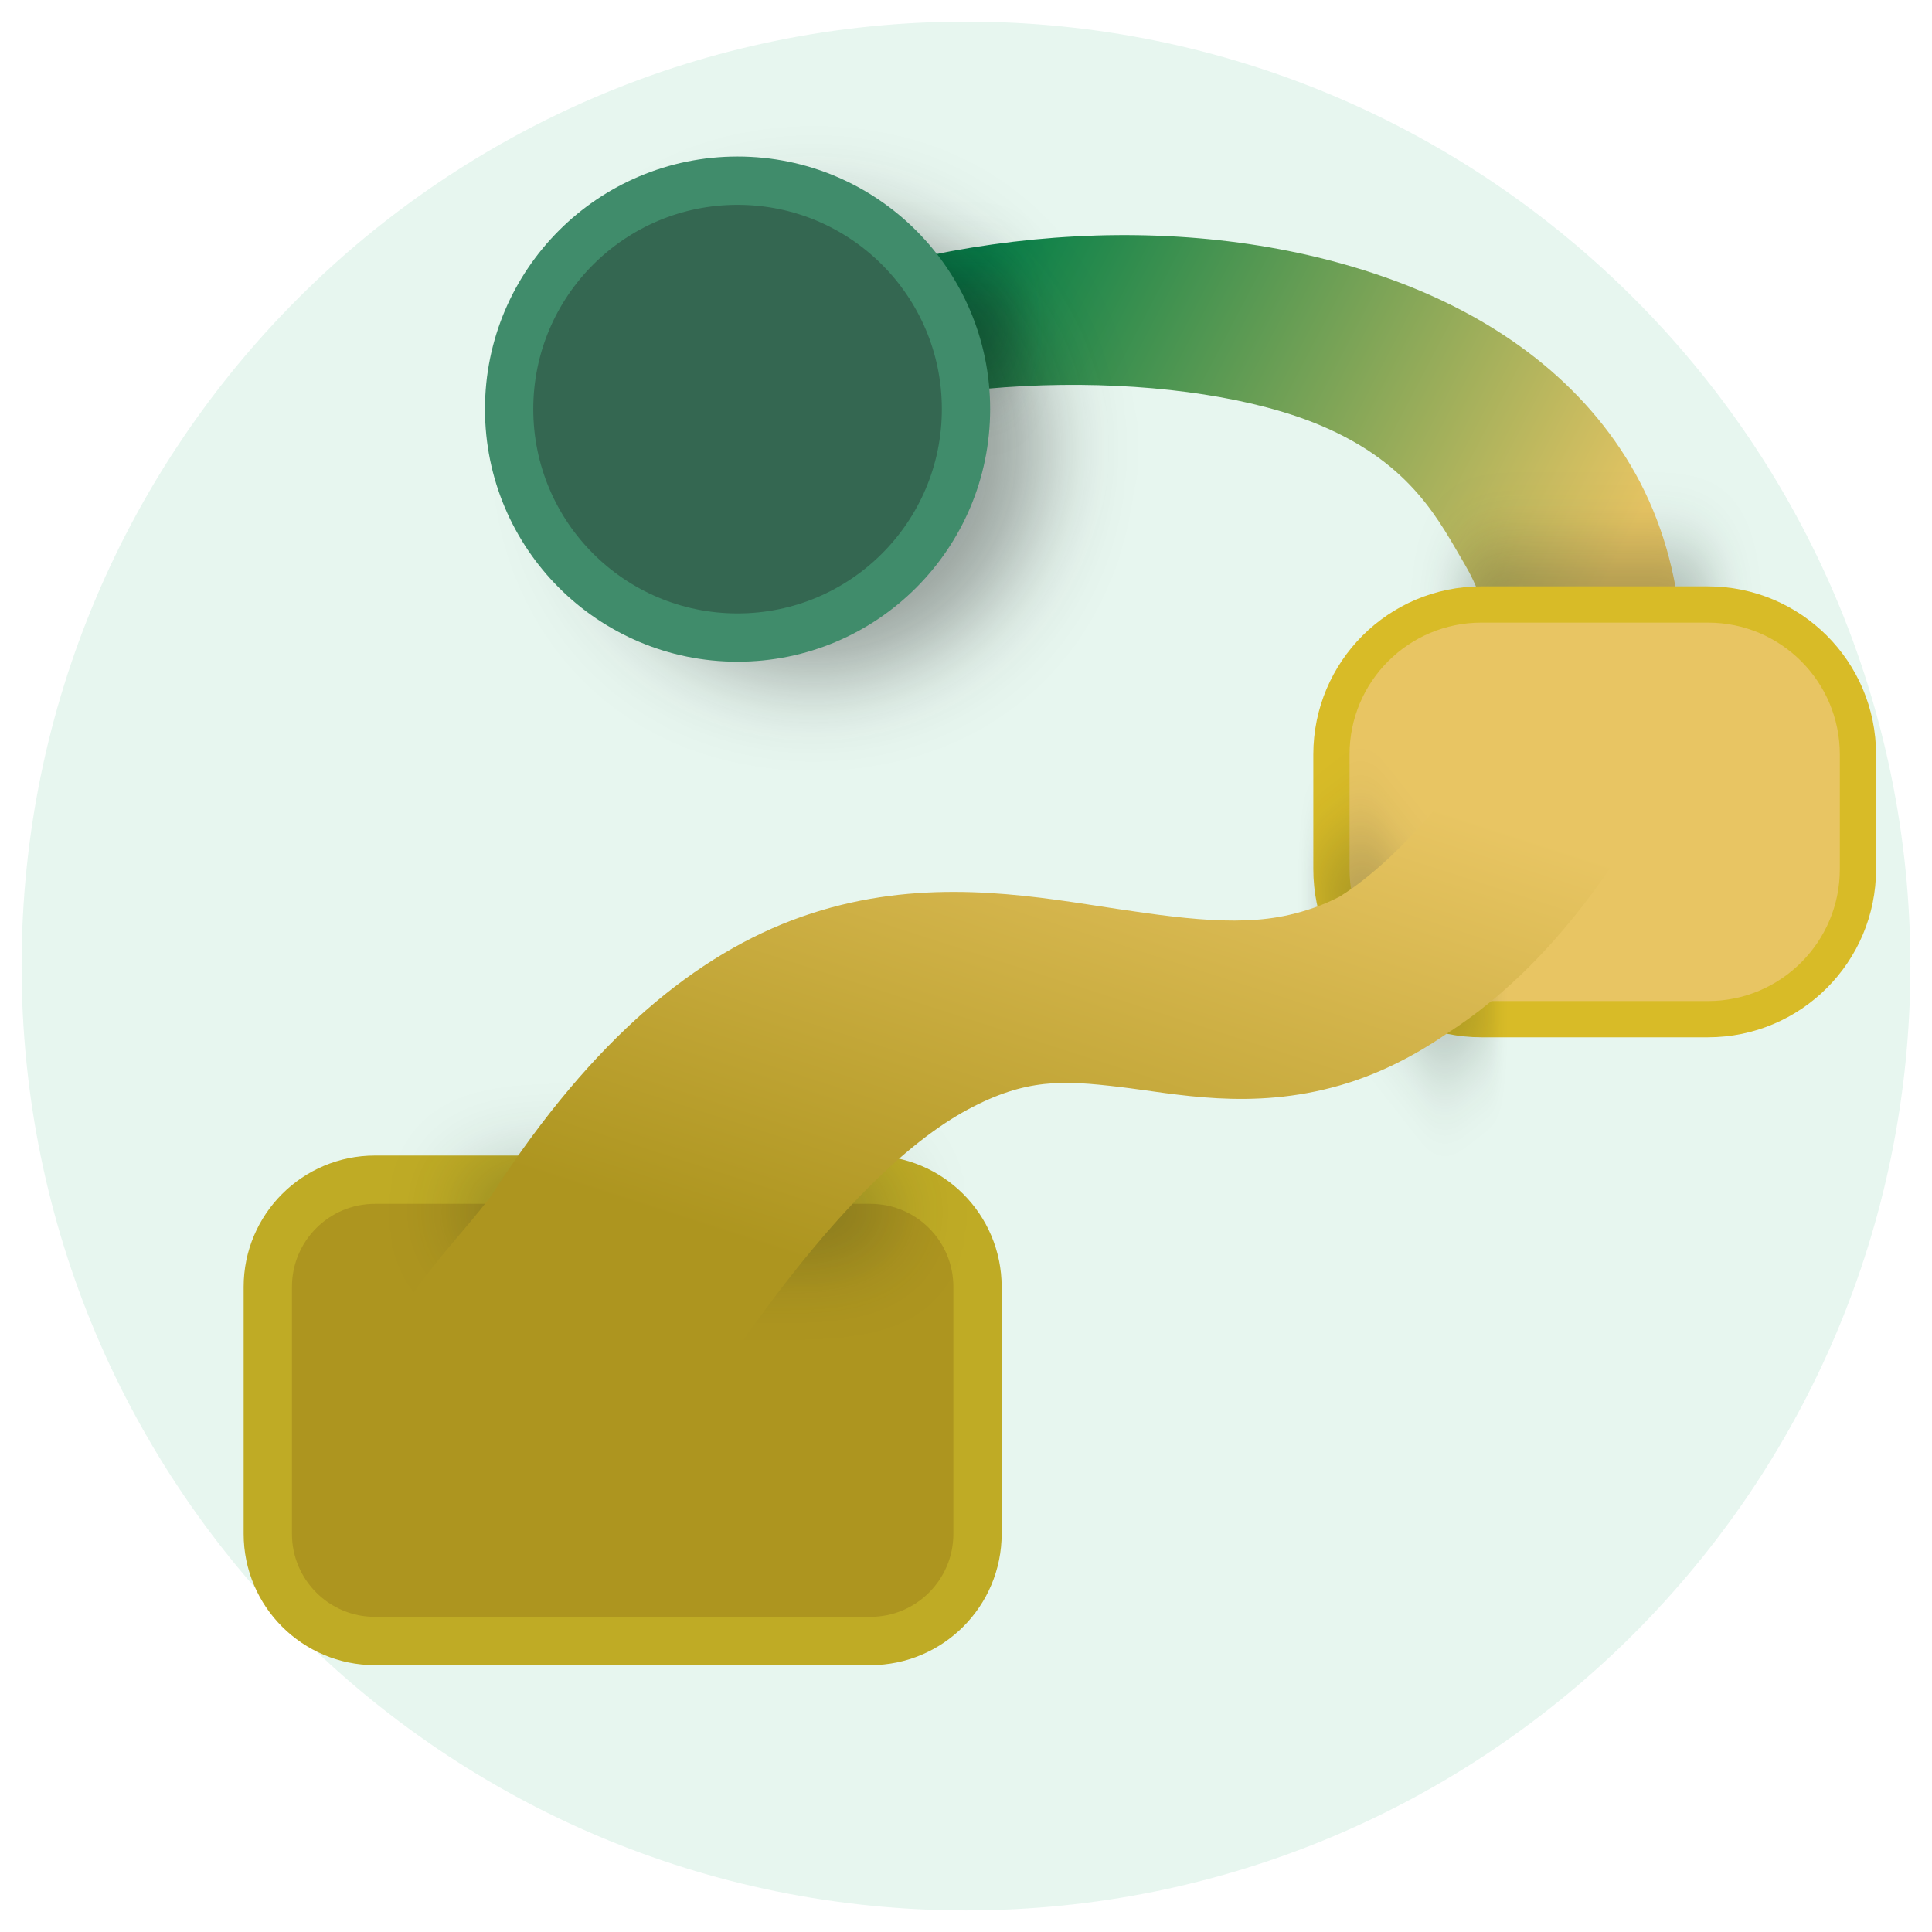
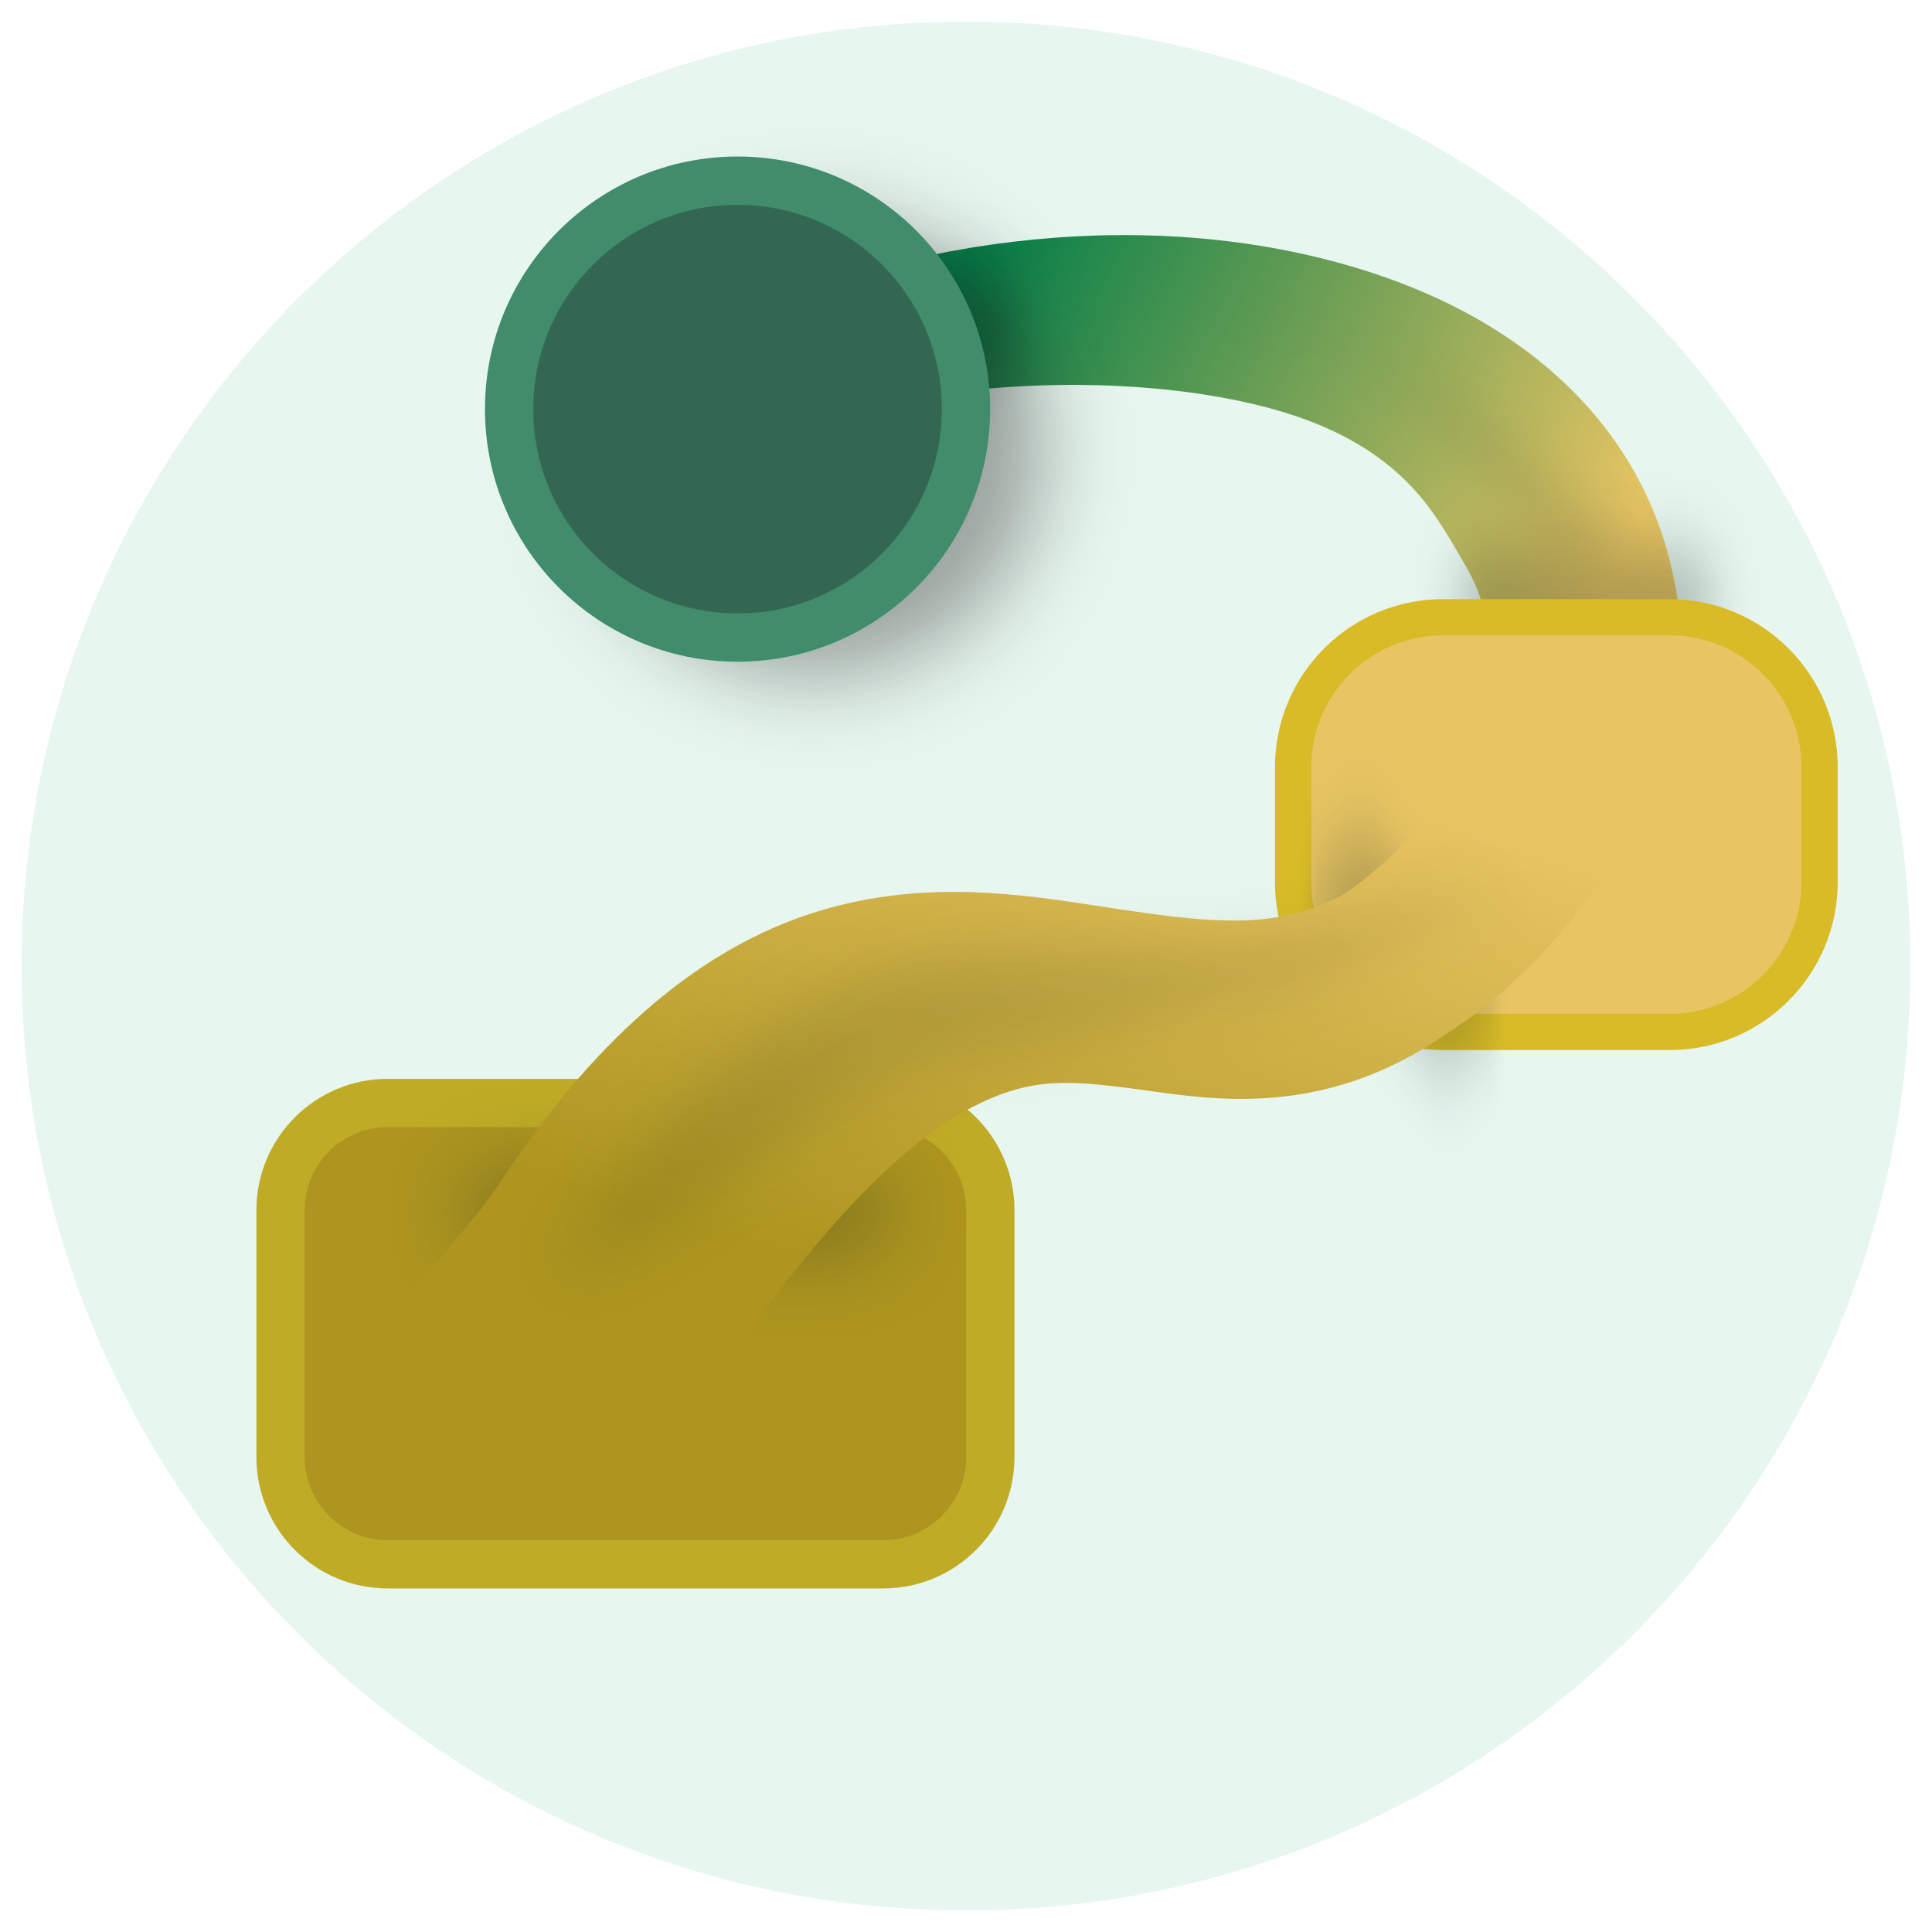
<svg xmlns="http://www.w3.org/2000/svg" xmlns:xlink="http://www.w3.org/1999/xlink" width="80mm" height="80mm" viewBox="0 0 80 80" version="1.1" id="svg1">
  <defs id="defs1">
    <linearGradient id="linearGradient13">
      <stop style="stop-color:#e8c563;stop-opacity:1" offset="0" id="stop13" />
      <stop style="stop-color:#037f49;stop-opacity:1;" offset="1" id="stop14" />
    </linearGradient>
    <linearGradient id="linearGradient6">
      <stop style="stop-color:#ad951f;stop-opacity:1" offset="0" id="stop6" />
      <stop style="stop-color:#e8c563;stop-opacity:1" offset="1" id="stop7" />
    </linearGradient>
    <linearGradient xlink:href="#linearGradient6" id="linearGradient5" x1="95.196" y1="78.966" x2="102.682" y2="55.773" gradientUnits="userSpaceOnUse" gradientTransform="translate(-2.484662)" />
    <filter style="color-interpolation-filters:sRGB" id="filter7" x="-0.206" y="-0.897" width="1.411" height="2.794">
      <feGaussianBlur stdDeviation="1.247" id="feGaussianBlur7" />
    </filter>
    <filter style="color-interpolation-filters:sRGB" id="filter7-7" x="-0.328" y="-0.882" width="1.655" height="2.763">
      <feGaussianBlur stdDeviation="1.247" id="feGaussianBlur7-9" />
    </filter>
    <filter style="color-interpolation-filters:sRGB" id="filter7-3" x="-0.206" y="-0.897" width="1.411" height="2.794">
      <feGaussianBlur stdDeviation="1.247" id="feGaussianBlur7-6" />
    </filter>
    <linearGradient xlink:href="#linearGradient13" id="linearGradient12" x1="99.481" y1="45.69" x2="75.034" y2="32.895" gradientUnits="userSpaceOnUse" />
    <filter style="color-interpolation-filters:sRGB" id="filter7-3-9" x="-0.254" y="-1.109" width="1.508" height="3.217">
      <feGaussianBlur stdDeviation="1.541" id="feGaussianBlur7-6-4" />
    </filter>
    <filter style="color-interpolation-filters:sRGB" id="filter14" x="-0.231" y="-0.231" width="1.462" height="1.462">
      <feGaussianBlur stdDeviation="1.709" id="feGaussianBlur14" />
    </filter>
+     <filter style="color-interpolation-filters:sRGB" id="filter5" x="-0.074" y="-0.18" width="1.147" height="1.361">
+       <feGaussianBlur stdDeviation="1.116" id="feGaussianBlur5" />
+     </filter>
+     <filter style="color-interpolation-filters:sRGB" id="filter6" x="-0.123" y="-0.223" width="1.247" height="1.446">
+       <feGaussianBlur stdDeviation="0.911" id="feGaussianBlur6" />
+     </filter>
  </defs>
  <g id="layer1" transform="translate(-9.681268,-8.232135)">
    <g id="g13" transform="matrix(1.064863,0,0,1.064863,-30.21978,-15.39084)">
      <circle style="fill:#8fd6b7;fill-opacity:0.43;stroke:none;stroke-width:2.998;stroke-linecap:round;stroke-linejoin:round;opacity:0.5" id="path3" cx="75.034" cy="59.748" r="36.723" />
      <path style="baseline-shift:baseline;display:inline;overflow:visible;opacity:1;vector-effect:none;fill:url(#linearGradient12);stroke-linecap:round;stroke-linejoin:round;enable-background:accumulate;stop-color:#000000;stop-opacity:1;fill-opacity:1" d="m 79.289,31.377 c -4.3,0.227 -8.658,1.221 -12.674,2.914 -1.911,0.806 -2.807,3.008 -2.002,4.92 0.806,1.911 1.205,0.764 3.117,-0.042 6.271,-2.644 16.043,-2.591 21.131,-0.425 3.53,1.503 4.58,3.717 5.563,5.377 0.983,1.659 1.393,3.754 0.492,7.074 -0.543,2.003 0.64,4.067 2.643,4.609 2.003,0.543 4.067,-0.64 4.609,-2.643 1.307,-4.821 0.8,-9.355 -1.281,-12.869 -2.081,-3.514 -5.49,-5.846 -9.273,-7.225 -3.783,-1.378 -8.024,-1.918 -12.324,-1.691 z" id="path7" />
      <rect style="opacity:0.291;fill:#112119;fill-opacity:1;stroke:none;stroke-width:7.513;stroke-linecap:round;stroke-linejoin:round;stroke-dasharray:none;filter:url(#filter7-3)" id="rect7-9" width="14.56" height="3.337" x="59.158" y="66.853" ry="1.668" transform="matrix(0.6919457,0,0,1.16762,53.17619,-34.31681)" />
      <circle style="opacity:0.392;fill:#1c1c1c;stroke:none;stroke-width:1.878;stroke-linecap:round;stroke-linejoin:round;stroke-dasharray:none;filter:url(#filter14)" id="path1-1" cx="69.112" cy="39.623" r="8.883" />
      <rect style="opacity:0.291;mix-blend-mode:normal;fill:#112119;fill-opacity:1;stroke:none;stroke-width:7.513;stroke-linecap:round;stroke-linejoin:round;stroke-dasharray:none;filter:url(#filter7-3-9)" id="rect7-9-4" width="14.56" height="3.337" x="59.158" y="66.853" ry="1.668" transform="matrix(0.4387418,0,0,0.9775601,44.77982,-31.98373)" />
-       <rect style="fill:#e8c563;fill-opacity:1;stroke:#d8bb27;stroke-width:1.409;stroke-linecap:round;stroke-linejoin:round;stroke-dasharray:none" id="rect2-6" width="20.474" height="16.125" x="89.244" y="45.69" ry="5.832" />
+       <rect style="fill:#e8c563;fill-opacity:1;stroke:#d8bb27;stroke-width:1.409;stroke-linecap:round;stroke-linejoin:round;stroke-dasharray:none" id="rect2-6" width="20.474" height="16.125" x="87.753" y="46.187" ry="5.832" />
      <circle style="fill:#346751;stroke:#408c6b;stroke-width:1.878;stroke-linecap:round;stroke-linejoin:round;stroke-dasharray:none" id="path1" cx="66.151" cy="38.093" r="8.883" />
      <rect style="opacity:0.24;fill:#112119;fill-opacity:1;stroke:none;stroke-width:7.513;stroke-linecap:round;stroke-linejoin:round;stroke-dasharray:none;filter:url(#filter7-7)" id="rect7-2" width="9.134" height="3.395" x="91.346" y="59.757" ry="0.955" transform="rotate(51.87517,96.26431,56.33379)" />
-       <rect style="fill:#ad951f;fill-opacity:1;stroke:#bfab25;stroke-width:1.878;stroke-linecap:round;stroke-linejoin:round;stroke-dasharray:none" id="rect2" width="27.598" height="17.938" x="47.884" y="68.057" ry="4.166" />
+       <rect style="fill:#ad951f;fill-opacity:1;stroke:#bfab25;stroke-width:1.878;stroke-linecap:round;stroke-linejoin:round;stroke-dasharray:none" id="rect2" width="27.598" height="17.938" x="48.381" y="65.075" ry="4.166" />
      <rect style="opacity:0.24;fill:#112119;fill-opacity:1;stroke:none;stroke-width:7.513;stroke-linecap:round;stroke-linejoin:round;stroke-dasharray:none;filter:url(#filter7)" id="rect7" width="14.56" height="3.337" x="59.158" y="66.853" ry="1.668" transform="matrix(1.165077,0,0,1.16762,-13.58179,-10.70416)" />
      <path id="path2" style="baseline-shift:baseline;display:inline;overflow:visible;vector-effect:none;fill:url(#linearGradient5);fill-opacity:1;stroke-linecap:round;stroke-linejoin:round;enable-background:accumulate;stop-color:#000000" d="m 97.437,50.375 c -0.025,0.002 -0.051,0.004 -0.076,0.006 -0.079,0.004 -0.157,0.01 -0.235,0.019 -0.069,0.007 -0.137,0.016 -0.205,0.027 -0.029,0.004 -0.059,0.007 -0.088,0.012 -0.049,0.012 -0.097,0.025 -0.146,0.039 -0.065,0.015 -0.129,0.032 -0.193,0.051 -0.075,0.024 -0.15,0.05 -0.223,0.08 -0.065,0.025 -0.13,0.052 -0.193,0.081 -0.068,0.032 -0.135,0.066 -0.201,0.103 -0.065,0.035 -0.128,0.071 -0.19,0.11 -0.06,0.039 -0.118,0.079 -0.176,0.121 -0.063,0.045 -0.124,0.092 -0.184,0.142 -0.054,0.046 -0.106,0.093 -0.156,0.142 -0.055,0.051 -0.108,0.105 -0.16,0.16 -0.049,0.054 -0.096,0.109 -0.141,0.166 -0.031,0.035 -0.061,0.071 -0.091,0.107 -2.141,2.887 -3.835,4.448 -5.215,5.309 -0.67,0.346 -1.32,0.562 -1.967,0.711 -2.135,0.49 -4.673,0.075 -7.834,-0.409 -3.161,-0.483 -6.995,-0.97 -11.107,0.475 -4.112,1.445 -8.121,4.746 -11.983,10.696 -1.017,1.565 -5.079,5.341 -3.514,6.357 3.408,0.539 10.059,3.541 12.325,0.704 4.167,-6.178 7.343,-9.028 9.609,-10.25 2.266,-1.222 3.717,-1.143 5.904,-0.885 2.187,0.258 5.114,0.938 8.58,-0.061 1.384,-0.399 2.765,-1.054 4.161,-2.017 2.252,-1.44 4.435,-3.602 6.459,-6.596 0.002,-0.003 0.005,-0.005 0.007,-0.008 0.021,-0.028 0.042,-0.057 0.063,-0.086 0.011,-0.017 0.022,-0.033 0.034,-0.05 0.045,-0.072 0.088,-0.147 0.128,-0.222 0.03,-0.049 0.059,-0.098 0.086,-0.148 0.051,-0.107 0.097,-0.216 0.137,-0.327 0.026,-0.07 0.05,-0.141 0.071,-0.213 0.033,-0.106 0.062,-0.213 0.084,-0.321 0.009,-0.055 0.016,-0.11 0.022,-0.165 0.016,-0.097 0.027,-0.194 0.034,-0.292 0.002,-0.06 0.002,-0.12 0,-0.18 0.002,-0.092 -4.2e-4,-0.185 -0.006,-0.277 -0.007,-0.065 -0.015,-0.13 -0.026,-0.195 -0.011,-0.086 -0.025,-0.172 -0.042,-0.257 -0.015,-0.064 -0.032,-0.127 -0.051,-0.19 -0.023,-0.086 -0.05,-0.171 -0.08,-0.255 -0.023,-0.06 -0.048,-0.119 -0.074,-0.178 -0.034,-0.081 -0.072,-0.16 -0.113,-0.237 -0.031,-0.058 -0.064,-0.116 -0.099,-0.172 -0.046,-0.075 -0.095,-0.149 -0.146,-0.221 -0.037,-0.051 -0.076,-0.102 -0.116,-0.151 -0.057,-0.07 -0.117,-0.138 -0.18,-0.203 -0.043,-0.046 -0.087,-0.09 -0.133,-0.133 -0.066,-0.061 -0.135,-0.12 -0.206,-0.176 -0.029,-0.026 -0.059,-0.051 -0.089,-0.076 -0.021,-0.014 -0.043,-0.028 -0.064,-0.041 -0.023,-0.018 -0.047,-0.037 -0.071,-0.054 -0.044,-0.027 -0.088,-0.052 -0.133,-0.077 -0.055,-0.034 -0.111,-0.066 -0.168,-0.097 -0.074,-0.038 -0.15,-0.074 -0.227,-0.107 -0.059,-0.026 -0.118,-0.051 -0.179,-0.074 -0.075,-0.027 -0.151,-0.052 -0.228,-0.073 -0.065,-0.02 -0.131,-0.038 -0.198,-0.053 -0.077,-0.017 -0.155,-0.031 -0.233,-0.042 -0.067,-0.011 -0.133,-0.02 -0.2,-0.027 -0.081,-0.007 -0.161,-0.011 -0.242,-0.012 -0.041,-0.003 -0.082,-0.005 -0.124,-0.006 z" />
+       <path id="path4" style="baseline-shift:baseline;display:inline;overflow:visible;opacity:0.107;vector-effect:none;fill:#112119;stroke-linecap:round;stroke-linejoin:round;filter:url(#filter5);enable-background:accumulate;stop-color:#000000;stop-opacity:1" d="m 86.081,58.989 c -1.85,0.19 -4.14,-0.01 -9.154,0.014 -10.356,0.05 -15.799,9.626 -17.665,12.245 0.876,2.121 10.841,-7.183 14.422,-7.697 7.294,-1.047 10.023,-2.271 12.082,-2.482 2.059,-0.211 4.251,-1.539 7.972,-3.201 6.997,-3.129 -7.181,1.072 -7.656,1.121 z" />
+       <path style="opacity:0.096;mix-blend-mode:normal;fill:#112119;stroke:none;stroke-width:1.409;stroke-linecap:round;stroke-linejoin:round;filter:url(#filter6)" d="m 98.02,44.084 c -3.847,-4.092 -5.625,-9.736 -14.837,-9.805 6.384,0.336 12.288,3.398 17.71,9.184 z" id="path5" />
    </g>
  </g>
</svg>
